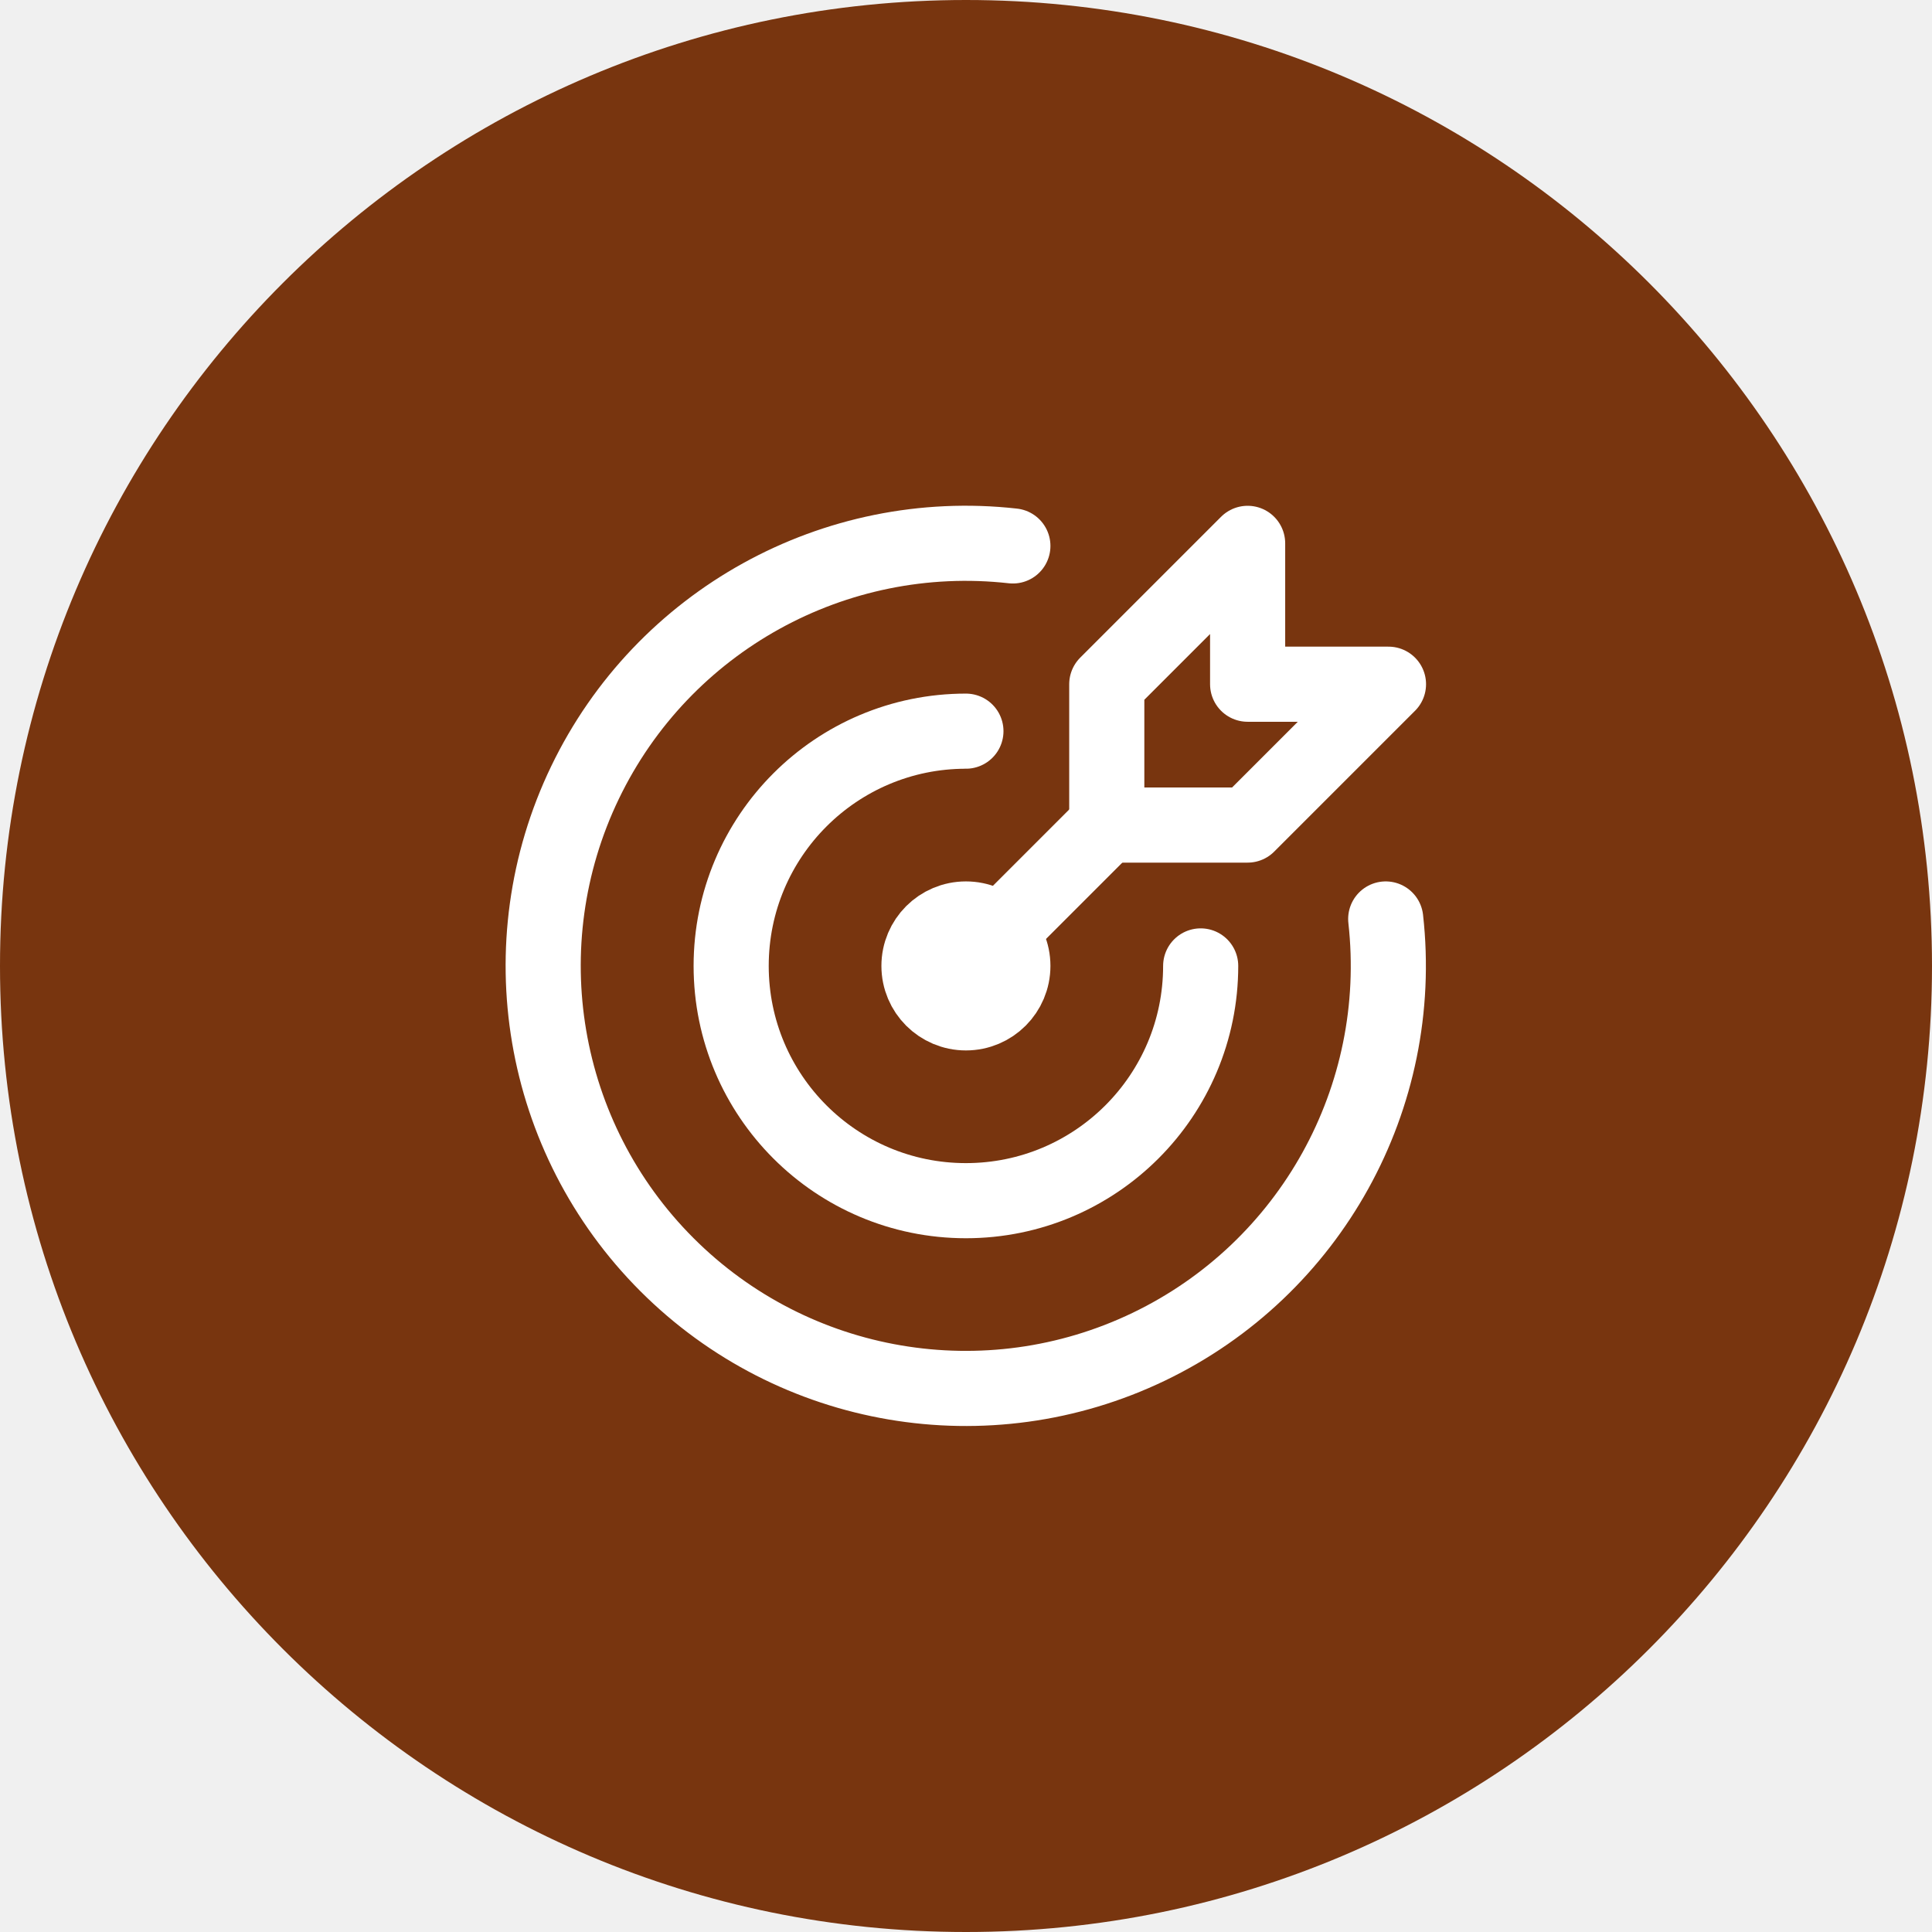
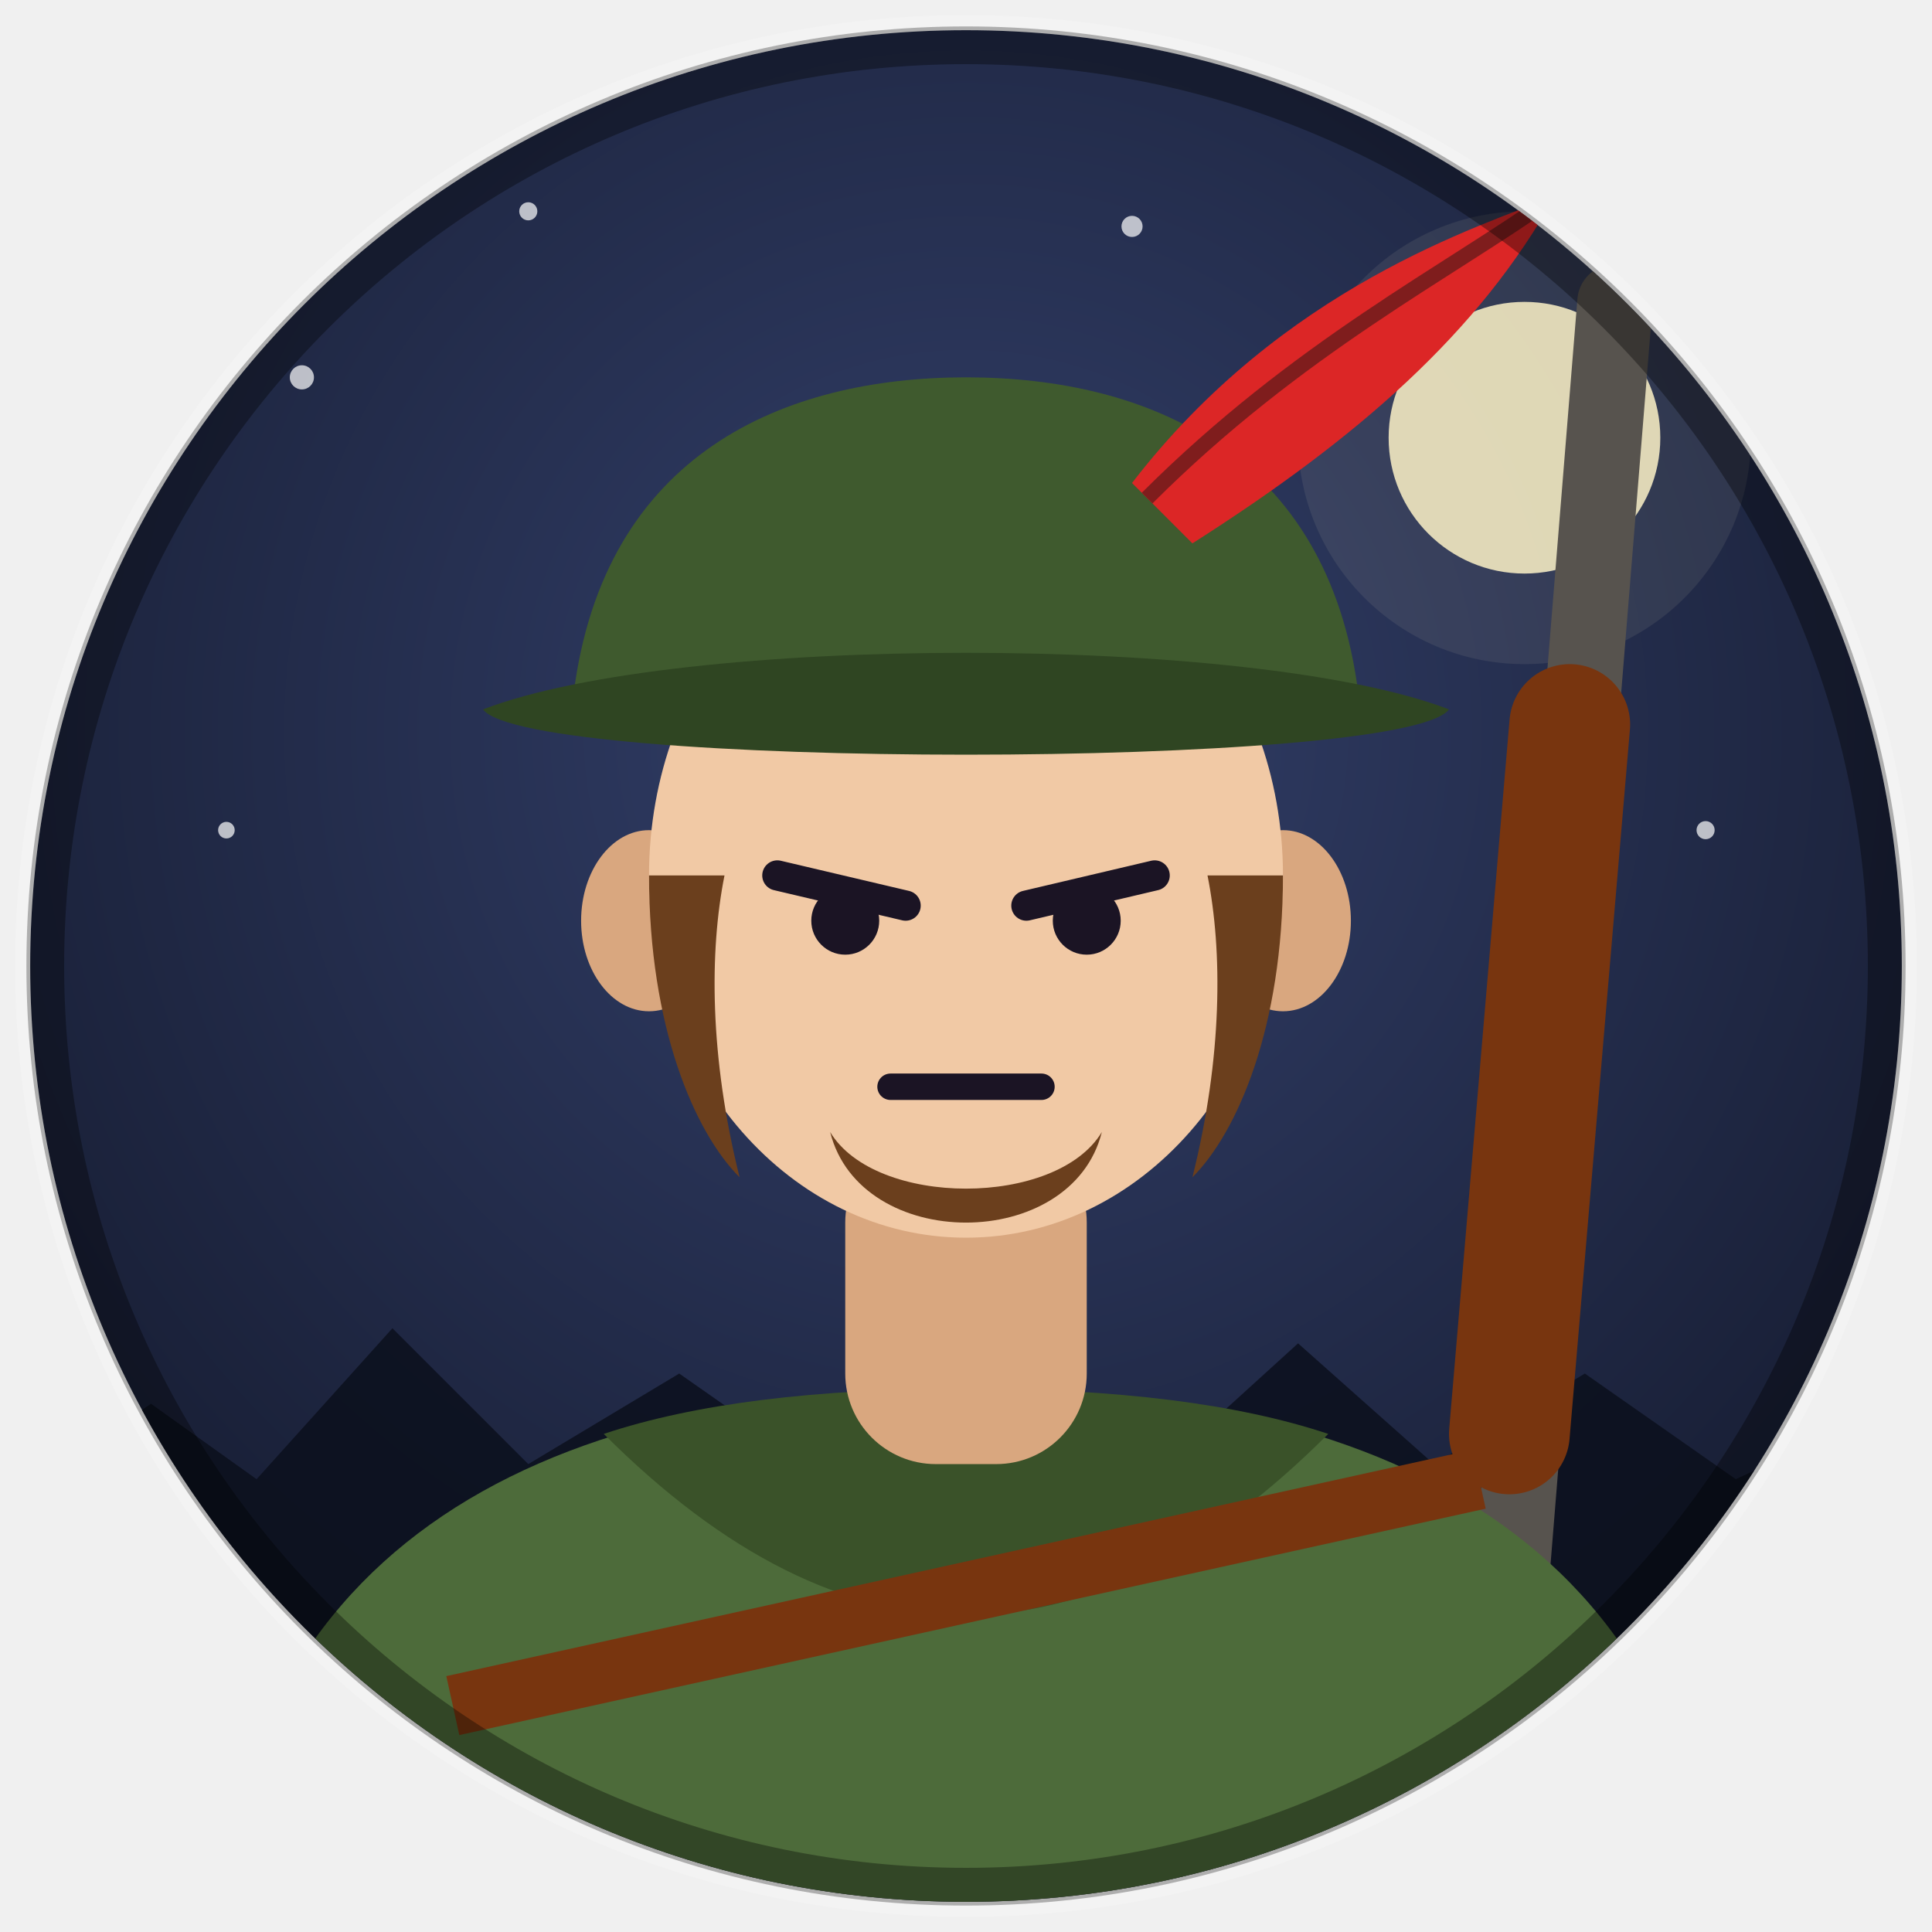
- <svg xmlns="http://www.w3.org/2000/svg" viewBox="0 0 96 96" role="img" aria-label="Cazador">
-   <circle cx="48" cy="48" r="48" fill="#78350f" />
-   <g transform="translate(20 20) scale(2.333)" fill="none" stroke="#fff" stroke-width="1.6" stroke-linecap="round" stroke-linejoin="round">
-     <path d="M11 12a1 1 0 1 0 2 0a1 1 0 1 0 -2 0" />
-     <path d="M12 7a5 5 0 1 0 5 5" />
-     <path d="M13 3.055a9 9 0 1 0 7.941 7.945" />
-     <path d="M15 6v3h3l3 -3h-3v-3l-3 3" />
-     <path d="M15 9l-3 3" />
+ <svg xmlns="http://www.w3.org/2000/svg" viewBox="0 0 256 256" role="img" aria-label="Cazador">
+   <defs>
+     <clipPath id="c">
+       <circle cx="128" cy="128" r="124" />
+     </clipPath>
+     <radialGradient id="bg" cx="50%" cy="38%" r="70%">
+       <stop offset="0" stop-color="#33406b" />
+       <stop offset="1" stop-color="#121729" />
+     </radialGradient>
+   </defs>
+   <g clip-path="url(#c)">
+     <rect width="256" height="256" fill="url(#bg)" />
+     <circle cx="202" cy="58" r="18" fill="#fdf3c7" opacity=".85" />
+     <circle cx="202" cy="58" r="30" fill="#fdf3c7" opacity=".08" />
+     <g fill="#fff" opacity=".7">
+       <circle cx="40" cy="50" r="1.6" />
+       <circle cx="70" cy="28" r="1.2" />
+       <circle cx="150" cy="30" r="1.4" />
+       <circle cx="226" cy="110" r="1.2" />
+       <circle cx="30" cy="110" r="1.1" />
+     </g>
+     <path d="M0 200 L20 186 L34 196 L52 176 L70 194 L90 182 L110 196 L130 184 L150 198 L172 178 L190 194 L210 182 L230 196 L256 184 V256 H0Z" fill="#0b0f1c" opacity=".85" />
+     <path d="M196 262 L214 40" stroke="#57534e" stroke-width="10" stroke-linecap="round" />
+     <path d="M200 190 L208 96" stroke="#78350f" stroke-width="16" stroke-linecap="round" />
+     <path d="M28 262 C30 206 70 184 128 184 C186 184 226 206 228 262Z" fill="#4d6b3a" />
+     <path d="M128 184 C108 184 92 186 80 190 C96 206 112 214 128 214 C144 214 160 206 176 190 C164 186 148 184 128 184Z" fill="#3a5229" />
+     <path d="M60 226 L196 196" stroke="#78350f" stroke-width="8" />
+     <rect x="112" y="150" width="32" height="44" rx="12" fill="#d9a77f" />
+     <ellipse cx="86" cy="122" rx="9" ry="12" fill="#d9a77f" />
+     <ellipse cx="170" cy="122" rx="9" ry="12" fill="#d9a77f" />
+     <ellipse cx="128" cy="116" rx="42" ry="48" fill="#f1c9a5" />
+     <path d="M86 116 C86 136 92 150 98 156 C94 140 94 126 96 116Z M170 116 C170 136 164 150 158 156 C162 140 162 126 160 116Z" fill="#6b3f1d" />
+     <path d="M110 150 C116 160 140 160 146 150 C142 166 114 166 110 150Z" fill="#6b3f1d" />
+     <path d="M76 92 C80 60 104 50 128 50 C152 50 176 60 180 92Z" fill="#3f5a2e" />
+     <path d="M64 94 C90 84 166 84 192 94 C186 102 70 102 64 94Z" fill="#2f4522" />
+     <path d="M150 64 C170 38 196 30 206 26 C196 44 180 58 158 72Z" fill="#dc2626" />
+     <path d="M152 66 C172 46 192 36 206 26" stroke="#7f1d1d" stroke-width="2" fill="none" />
+     <path d="M103 116 l17 4M153 116 l-17 4" stroke="#1b1424" stroke-width="4" stroke-linecap="round" />
+     <circle cx="112" cy="122" r="4.5" fill="#1b1424" />
+     <circle cx="144" cy="122" r="4.5" fill="#1b1424" />
+     <path d="M118 144 h20" stroke="#1b1424" stroke-width="3.5" stroke-linecap="round" />
  </g>
+   <circle cx="128" cy="128" r="122" fill="none" stroke="#000" stroke-opacity=".35" stroke-width="5" />
+   <circle cx="128" cy="128" r="125" fill="none" stroke="#fff" stroke-opacity=".18" stroke-width="2" />
</svg>
